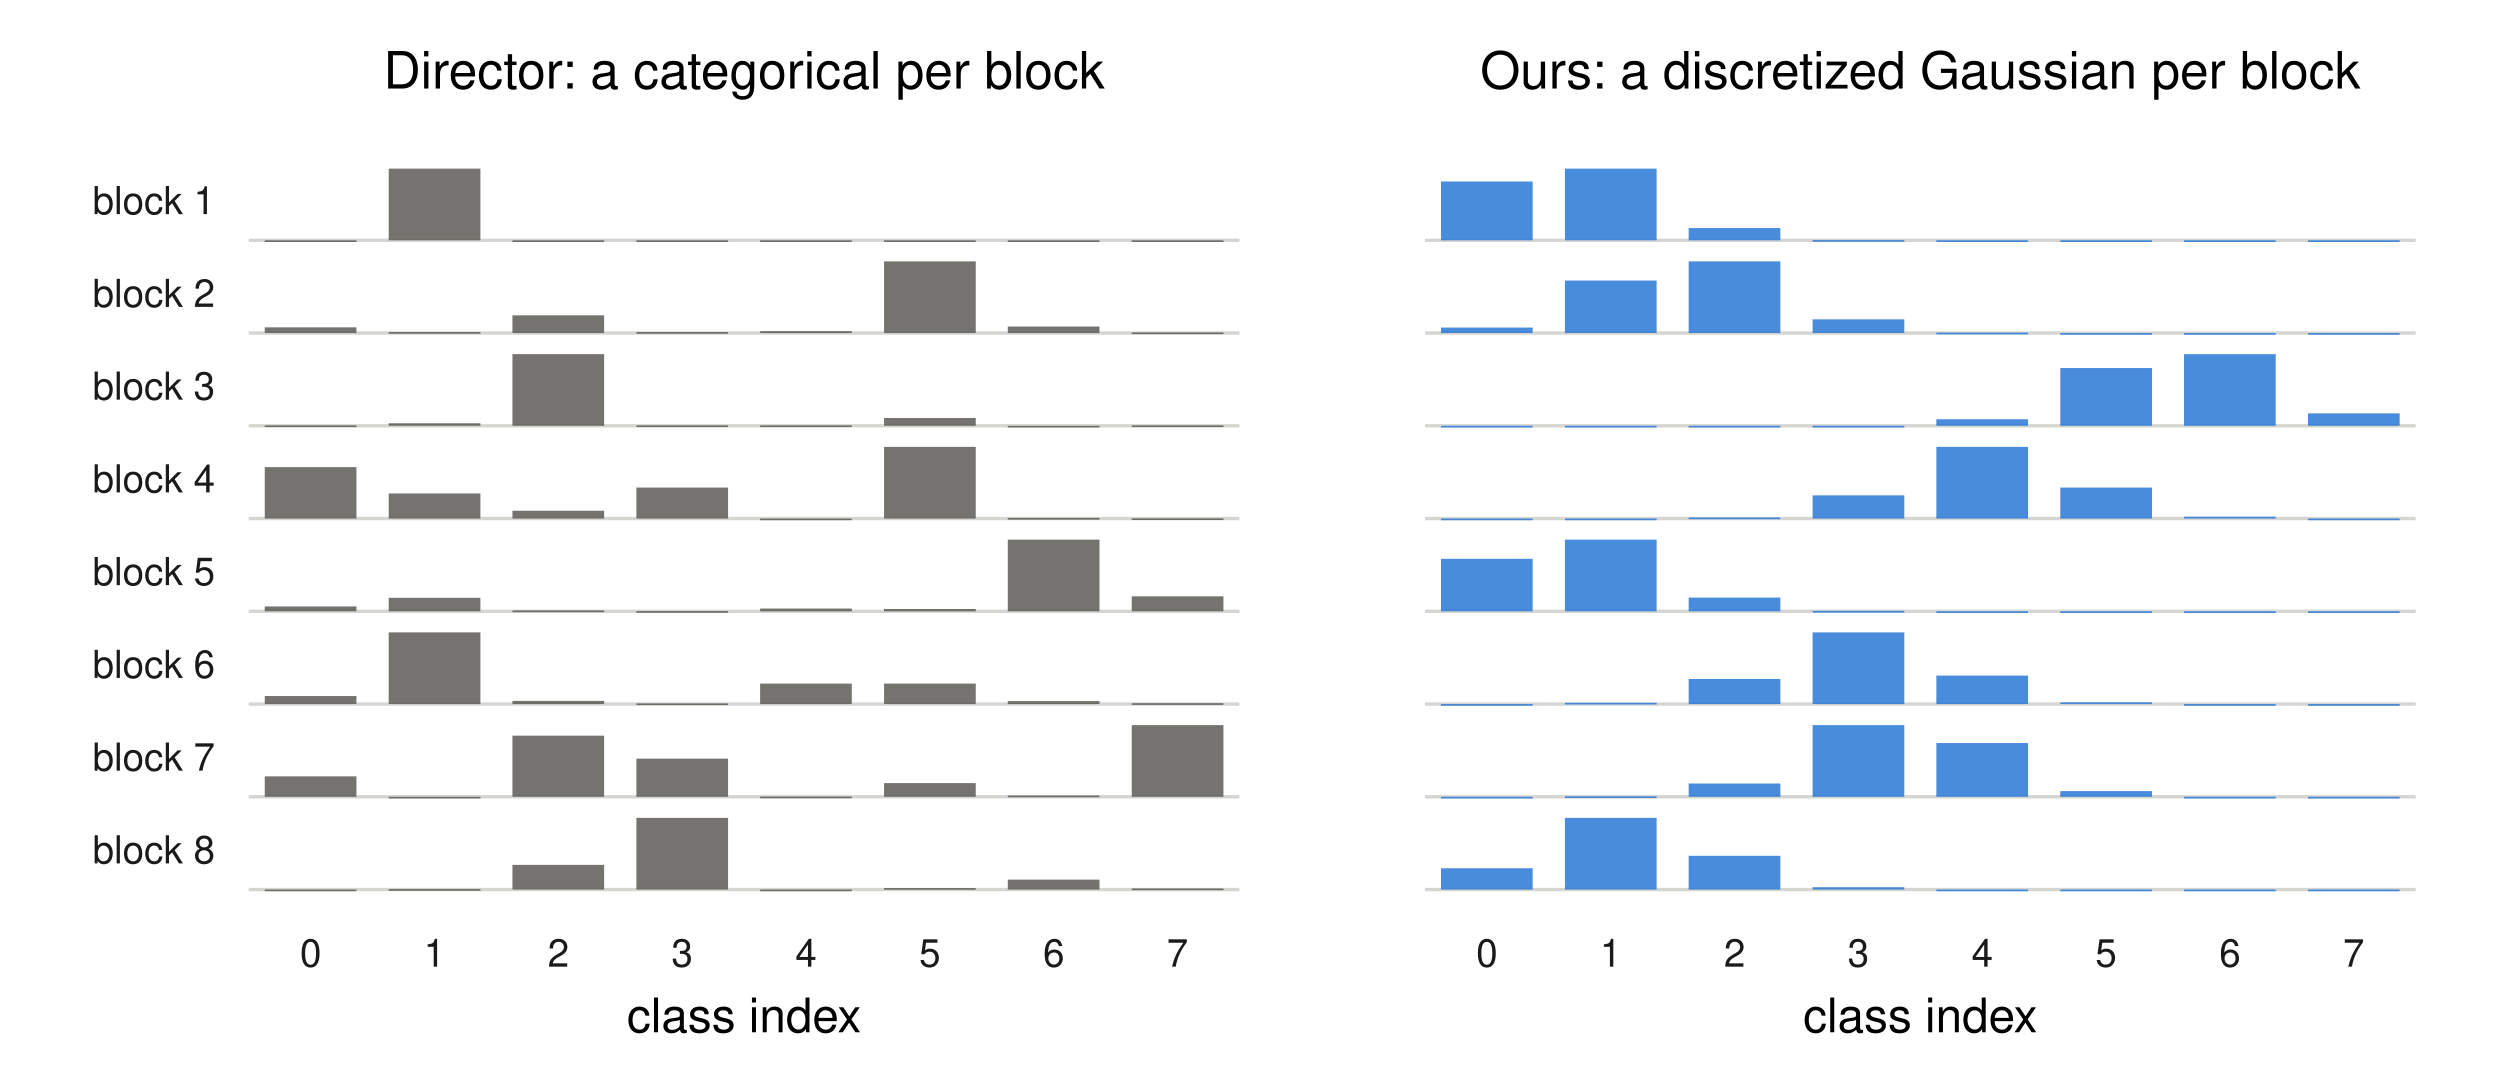
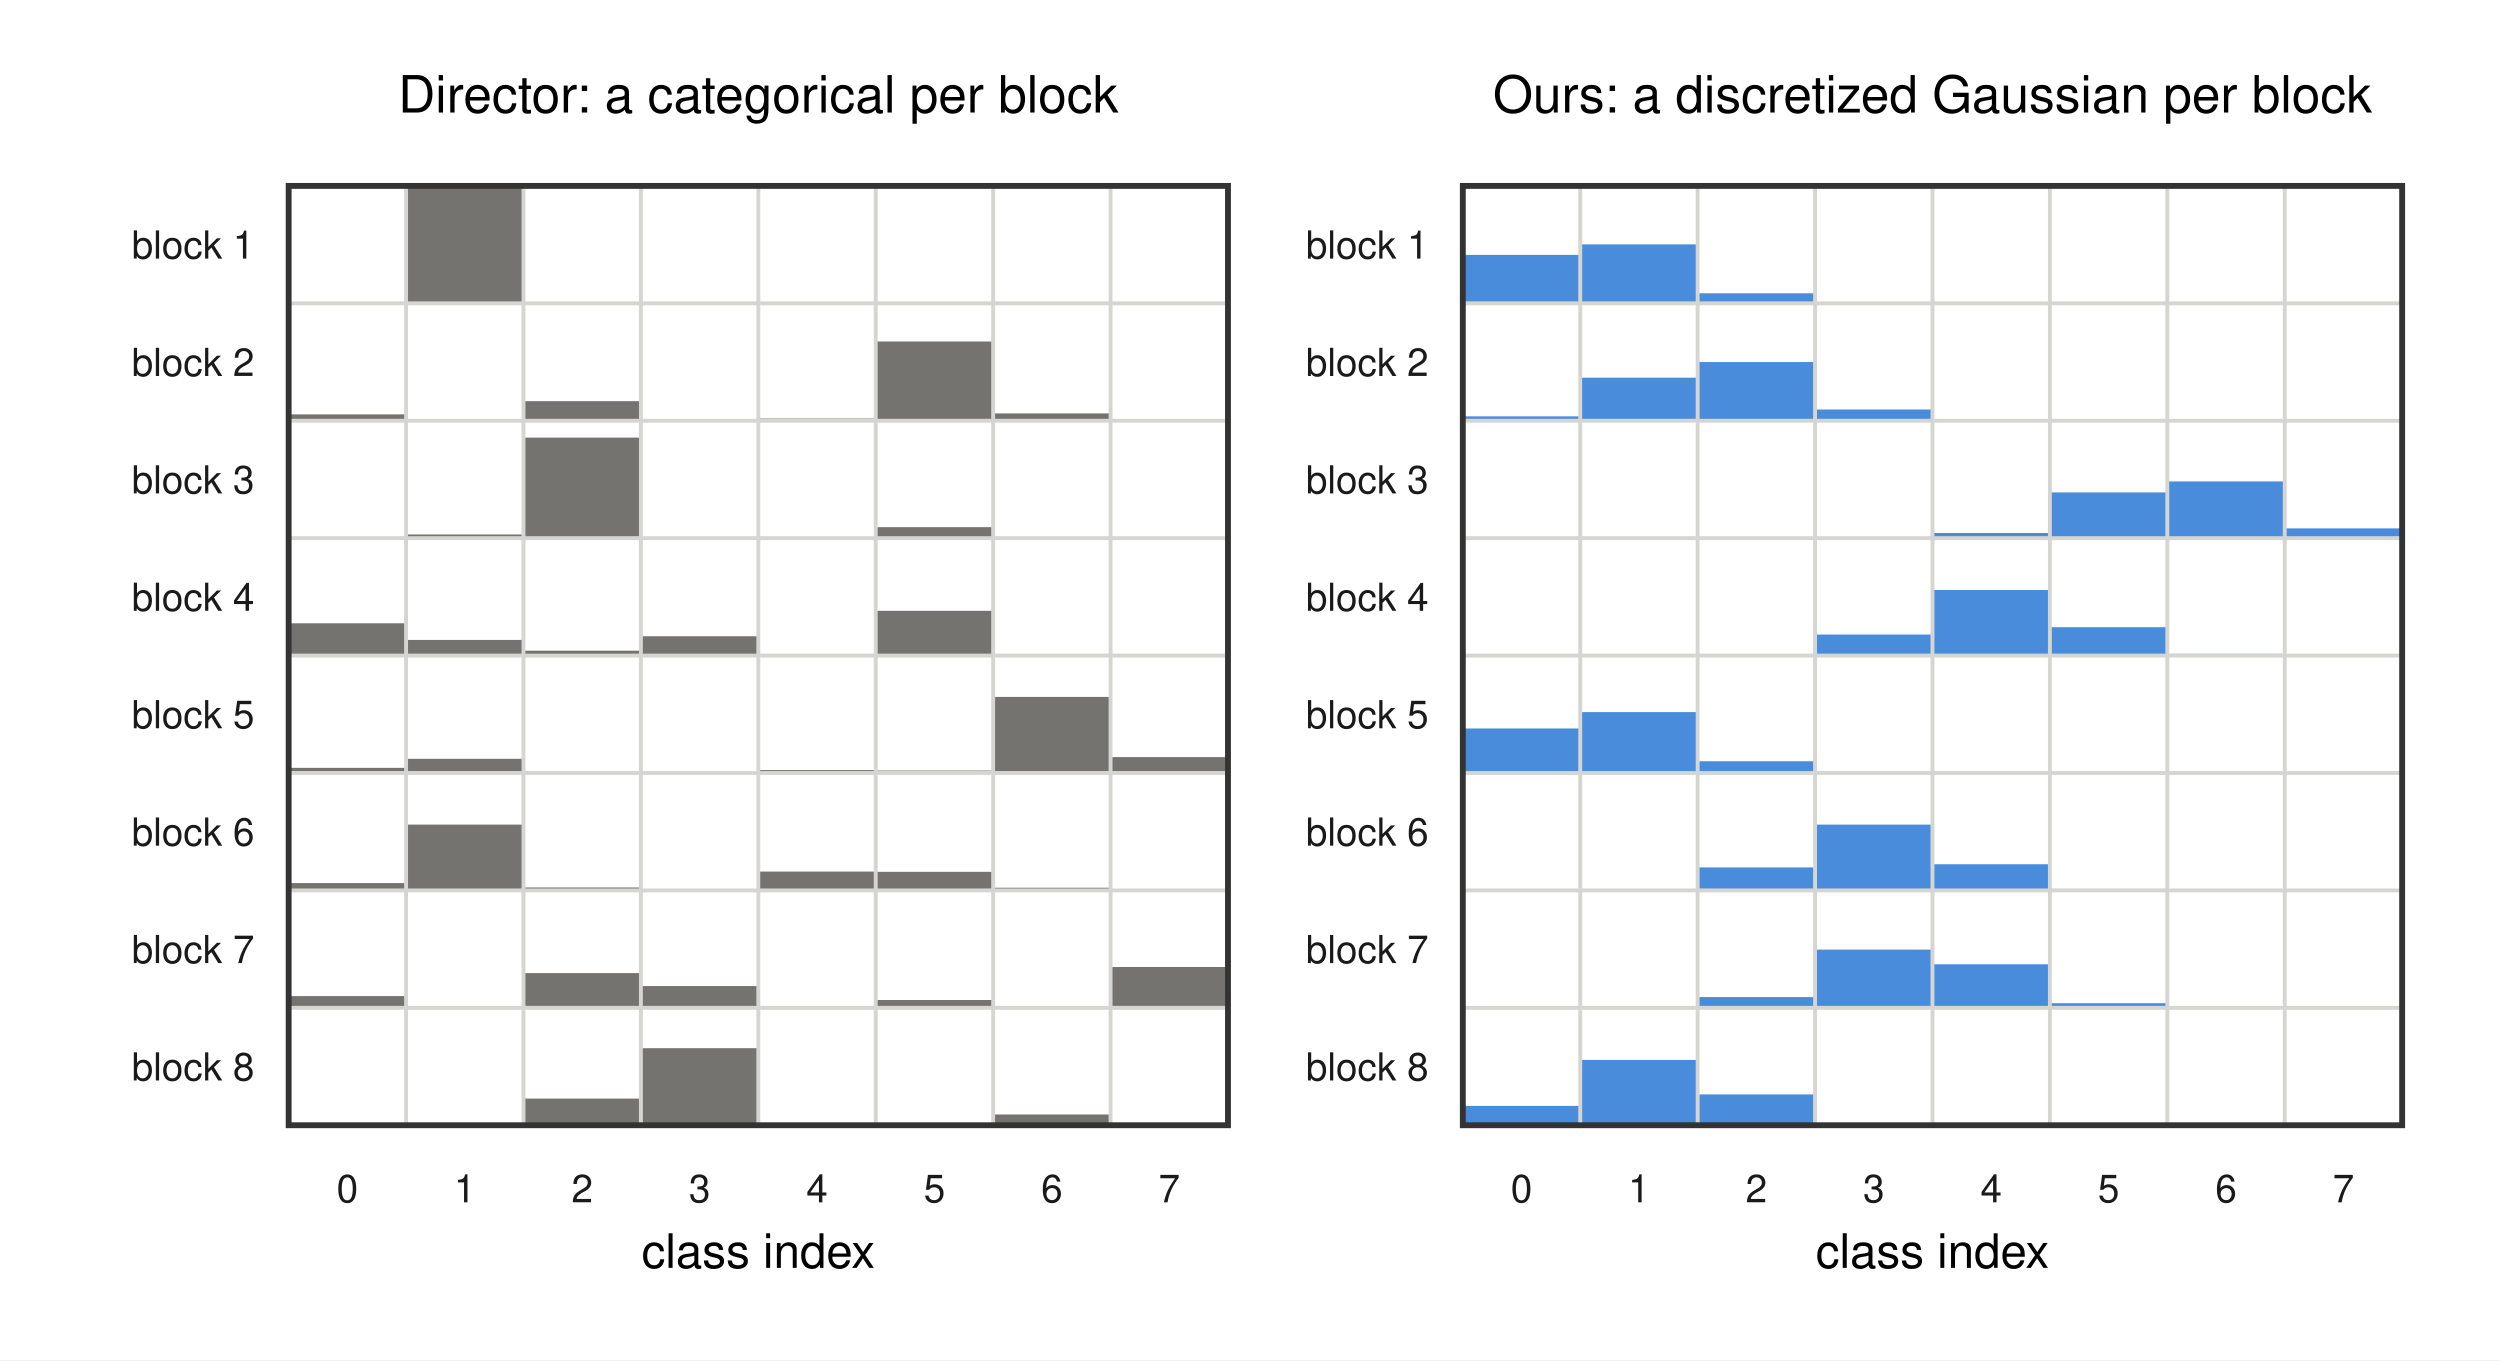
- <svg xmlns="http://www.w3.org/2000/svg" width="1186" height="518" viewBox="0 0 1186 518" font-family="Helvetica,Arial,sans-serif">
-   <rect width="1186" height="518" fill="white" />
-   <text x="353.0" y="42.0" font-size="24.4" fill="#000000" text-anchor="middle">Director: a categorical per block</text>
-   <line x1="118" y1="114.0" x2="588" y2="114.0" stroke="#d5d5d2" stroke-width="1.6" />
-   <rect x="125.6" y="114.0" width="43.5" height="0.8" fill="#5c5b56" fill-opacity="0.85" />
-   <rect x="184.4" y="80.0" width="43.5" height="34.0" fill="#5c5b56" fill-opacity="0.85" />
-   <rect x="243.1" y="114.0" width="43.5" height="0.8" fill="#5c5b56" fill-opacity="0.85" />
-   <rect x="301.9" y="114.0" width="43.5" height="0.8" fill="#5c5b56" fill-opacity="0.85" />
-   <rect x="360.6" y="114.0" width="43.5" height="0.8" fill="#5c5b56" fill-opacity="0.85" />
-   <rect x="419.4" y="114.0" width="43.5" height="0.8" fill="#5c5b56" fill-opacity="0.85" />
-   <rect x="478.1" y="114.0" width="43.5" height="0.8" fill="#5c5b56" fill-opacity="0.85" />
-   <rect x="536.9" y="114.0" width="43.5" height="0.8" fill="#5c5b56" fill-opacity="0.85" />
-   <text x="102" y="101.6" font-size="18.3" fill="#1a1a1a" text-anchor="end">block 1</text>
-   <line x1="118" y1="158.0" x2="588" y2="158.0" stroke="#d5d5d2" stroke-width="1.6" />
-   <rect x="125.6" y="155.3" width="43.5" height="2.7" fill="#5c5b56" fill-opacity="0.85" />
-   <rect x="184.4" y="157.5" width="43.5" height="0.8" fill="#5c5b56" fill-opacity="0.85" />
-   <rect x="243.1" y="149.6" width="43.5" height="8.4" fill="#5c5b56" fill-opacity="0.85" />
-   <rect x="301.9" y="157.5" width="43.5" height="0.8" fill="#5c5b56" fill-opacity="0.85" />
-   <rect x="360.6" y="157.1" width="43.5" height="0.9" fill="#5c5b56" fill-opacity="0.85" />
-   <rect x="419.4" y="124.0" width="43.5" height="34.0" fill="#5c5b56" fill-opacity="0.85" />
-   <rect x="478.1" y="154.9" width="43.5" height="3.1" fill="#5c5b56" fill-opacity="0.85" />
-   <rect x="536.9" y="157.7" width="43.5" height="0.8" fill="#5c5b56" fill-opacity="0.85" />
-   <text x="102" y="145.6" font-size="18.3" fill="#1a1a1a" text-anchor="end">block 2</text>
-   <line x1="118" y1="202.0" x2="588" y2="202.0" stroke="#d5d5d2" stroke-width="1.6" />
-   <rect x="125.6" y="201.8" width="43.5" height="0.8" fill="#5c5b56" fill-opacity="0.85" />
-   <rect x="184.4" y="200.8" width="43.5" height="1.2" fill="#5c5b56" fill-opacity="0.85" />
-   <rect x="243.1" y="168.0" width="43.5" height="34.0" fill="#5c5b56" fill-opacity="0.85" />
-   <rect x="301.9" y="201.8" width="43.5" height="0.8" fill="#5c5b56" fill-opacity="0.85" />
-   <rect x="360.6" y="201.8" width="43.5" height="0.8" fill="#5c5b56" fill-opacity="0.85" />
-   <rect x="419.4" y="198.3" width="43.5" height="3.7" fill="#5c5b56" fill-opacity="0.85" />
-   <rect x="478.1" y="202.0" width="43.5" height="0.8" fill="#5c5b56" fill-opacity="0.85" />
-   <rect x="536.9" y="201.8" width="43.5" height="0.8" fill="#5c5b56" fill-opacity="0.85" />
-   <text x="102" y="189.6" font-size="18.3" fill="#1a1a1a" text-anchor="end">block 3</text>
-   <line x1="118" y1="246.0" x2="588" y2="246.0" stroke="#d5d5d2" stroke-width="1.6" />
-   <rect x="125.6" y="221.6" width="43.5" height="24.4" fill="#5c5b56" fill-opacity="0.85" />
-   <rect x="184.4" y="234.1" width="43.5" height="11.9" fill="#5c5b56" fill-opacity="0.85" />
-   <rect x="243.1" y="242.3" width="43.5" height="3.7" fill="#5c5b56" fill-opacity="0.85" />
-   <rect x="301.9" y="231.3" width="43.5" height="14.7" fill="#5c5b56" fill-opacity="0.85" />
-   <rect x="360.6" y="246.0" width="43.5" height="0.8" fill="#5c5b56" fill-opacity="0.85" />
-   <rect x="419.4" y="212.0" width="43.5" height="34.0" fill="#5c5b56" fill-opacity="0.85" />
-   <rect x="478.1" y="245.7" width="43.5" height="0.8" fill="#5c5b56" fill-opacity="0.85" />
-   <rect x="536.9" y="245.9" width="43.5" height="0.8" fill="#5c5b56" fill-opacity="0.85" />
-   <text x="102" y="233.6" font-size="18.3" fill="#1a1a1a" text-anchor="end">block 4</text>
-   <line x1="118" y1="290.0" x2="588" y2="290.0" stroke="#d5d5d2" stroke-width="1.6" />
-   <rect x="125.6" y="287.7" width="43.5" height="2.3" fill="#5c5b56" fill-opacity="0.85" />
-   <rect x="184.4" y="283.6" width="43.5" height="6.4" fill="#5c5b56" fill-opacity="0.85" />
-   <rect x="243.1" y="289.6" width="43.5" height="0.8" fill="#5c5b56" fill-opacity="0.85" />
-   <rect x="301.9" y="289.9" width="43.5" height="0.8" fill="#5c5b56" fill-opacity="0.85" />
-   <rect x="360.6" y="288.7" width="43.5" height="1.3" fill="#5c5b56" fill-opacity="0.85" />
-   <rect x="419.4" y="288.9" width="43.5" height="1.1" fill="#5c5b56" fill-opacity="0.85" />
-   <rect x="478.1" y="256.0" width="43.5" height="34.0" fill="#5c5b56" fill-opacity="0.85" />
-   <rect x="536.9" y="282.9" width="43.5" height="7.1" fill="#5c5b56" fill-opacity="0.85" />
-   <text x="102" y="277.6" font-size="18.3" fill="#1a1a1a" text-anchor="end">block 5</text>
-   <line x1="118" y1="334.0" x2="588" y2="334.0" stroke="#d5d5d2" stroke-width="1.6" />
-   <rect x="125.6" y="330.2" width="43.5" height="3.8" fill="#5c5b56" fill-opacity="0.85" />
-   <rect x="184.4" y="300.0" width="43.5" height="34.0" fill="#5c5b56" fill-opacity="0.85" />
-   <rect x="243.1" y="332.5" width="43.5" height="1.5" fill="#5c5b56" fill-opacity="0.85" />
-   <rect x="301.9" y="333.7" width="43.5" height="0.8" fill="#5c5b56" fill-opacity="0.85" />
-   <rect x="360.6" y="324.3" width="43.5" height="9.7" fill="#5c5b56" fill-opacity="0.85" />
-   <rect x="419.4" y="324.3" width="43.5" height="9.7" fill="#5c5b56" fill-opacity="0.85" />
-   <rect x="478.1" y="332.6" width="43.5" height="1.4" fill="#5c5b56" fill-opacity="0.85" />
-   <rect x="536.9" y="333.6" width="43.5" height="0.8" fill="#5c5b56" fill-opacity="0.85" />
-   <text x="102" y="321.6" font-size="18.3" fill="#1a1a1a" text-anchor="end">block 6</text>
-   <line x1="118" y1="378.0" x2="588" y2="378.0" stroke="#d5d5d2" stroke-width="1.6" />
-   <rect x="125.6" y="368.3" width="43.5" height="9.7" fill="#5c5b56" fill-opacity="0.85" />
-   <rect x="184.4" y="378.0" width="43.5" height="0.8" fill="#5c5b56" fill-opacity="0.85" />
-   <rect x="243.1" y="349.0" width="43.5" height="29.0" fill="#5c5b56" fill-opacity="0.85" />
-   <rect x="301.9" y="359.9" width="43.5" height="18.1" fill="#5c5b56" fill-opacity="0.85" />
-   <rect x="360.6" y="377.9" width="43.5" height="0.8" fill="#5c5b56" fill-opacity="0.85" />
-   <rect x="419.4" y="371.5" width="43.5" height="6.5" fill="#5c5b56" fill-opacity="0.85" />
-   <rect x="478.1" y="377.4" width="43.5" height="0.8" fill="#5c5b56" fill-opacity="0.85" />
-   <rect x="536.9" y="344.0" width="43.5" height="34.0" fill="#5c5b56" fill-opacity="0.85" />
-   <text x="102" y="365.6" font-size="18.3" fill="#1a1a1a" text-anchor="end">block 7</text>
-   <line x1="118" y1="422.0" x2="588" y2="422.0" stroke="#d5d5d2" stroke-width="1.6" />
-   <rect x="125.6" y="422.0" width="43.5" height="0.8" fill="#5c5b56" fill-opacity="0.85" />
-   <rect x="184.4" y="421.8" width="43.5" height="0.8" fill="#5c5b56" fill-opacity="0.85" />
-   <rect x="243.1" y="410.3" width="43.5" height="11.7" fill="#5c5b56" fill-opacity="0.85" />
-   <rect x="301.9" y="388.0" width="43.5" height="34.0" fill="#5c5b56" fill-opacity="0.85" />
-   <rect x="360.6" y="422.0" width="43.5" height="0.8" fill="#5c5b56" fill-opacity="0.85" />
-   <rect x="419.4" y="421.3" width="43.5" height="0.8" fill="#5c5b56" fill-opacity="0.85" />
-   <rect x="478.1" y="417.3" width="43.5" height="4.7" fill="#5c5b56" fill-opacity="0.85" />
-   <rect x="536.9" y="421.5" width="43.5" height="0.8" fill="#5c5b56" fill-opacity="0.85" />
-   <text x="102" y="409.6" font-size="18.3" fill="#1a1a1a" text-anchor="end">block 8</text>
-   <text x="147.4" y="458.6" font-size="18.3" fill="#1a1a1a" text-anchor="middle">0</text>
-   <text x="206.1" y="458.6" font-size="18.3" fill="#1a1a1a" text-anchor="middle">1</text>
-   <text x="264.9" y="458.6" font-size="18.3" fill="#1a1a1a" text-anchor="middle">2</text>
-   <text x="323.6" y="458.6" font-size="18.3" fill="#1a1a1a" text-anchor="middle">3</text>
-   <text x="382.4" y="458.6" font-size="18.3" fill="#1a1a1a" text-anchor="middle">4</text>
-   <text x="441.1" y="458.6" font-size="18.3" fill="#1a1a1a" text-anchor="middle">5</text>
-   <text x="499.9" y="458.6" font-size="18.3" fill="#1a1a1a" text-anchor="middle">6</text>
-   <text x="558.6" y="458.6" font-size="18.3" fill="#1a1a1a" text-anchor="middle">7</text>
-   <text x="353.0" y="489.7" font-size="22.6" fill="#000000" text-anchor="middle">class index</text>
-   <text x="911.0" y="42.0" font-size="24.4" fill="#000000" text-anchor="middle">Ours: a discretized Gaussian per block</text>
-   <line x1="676" y1="114.0" x2="1146" y2="114.0" stroke="#d5d5d2" stroke-width="1.6" />
-   <rect x="683.6" y="86.1" width="43.5" height="27.9" fill="#2a78d6" fill-opacity="0.85" />
-   <rect x="742.4" y="80.0" width="43.5" height="34.0" fill="#2a78d6" fill-opacity="0.85" />
-   <rect x="801.1" y="108.2" width="43.5" height="5.8" fill="#2a78d6" fill-opacity="0.85" />
-   <rect x="859.9" y="113.9" width="43.5" height="0.8" fill="#2a78d6" fill-opacity="0.85" />
-   <rect x="918.6" y="114.0" width="43.5" height="0.8" fill="#2a78d6" fill-opacity="0.85" />
-   <rect x="977.4" y="114.0" width="43.5" height="0.8" fill="#2a78d6" fill-opacity="0.85" />
-   <rect x="1036.1" y="114.0" width="43.5" height="0.8" fill="#2a78d6" fill-opacity="0.85" />
-   <rect x="1094.9" y="114.0" width="43.5" height="0.8" fill="#2a78d6" fill-opacity="0.85" />
-   <line x1="676" y1="158.0" x2="1146" y2="158.0" stroke="#d5d5d2" stroke-width="1.6" />
-   <rect x="683.6" y="155.4" width="43.5" height="2.6" fill="#2a78d6" fill-opacity="0.85" />
-   <rect x="742.4" y="133.1" width="43.5" height="24.9" fill="#2a78d6" fill-opacity="0.85" />
-   <rect x="801.1" y="124.0" width="43.5" height="34.0" fill="#2a78d6" fill-opacity="0.85" />
-   <rect x="859.9" y="151.5" width="43.5" height="6.5" fill="#2a78d6" fill-opacity="0.85" />
-   <rect x="918.6" y="157.8" width="43.5" height="0.8" fill="#2a78d6" fill-opacity="0.85" />
-   <rect x="977.4" y="158.0" width="43.5" height="0.8" fill="#2a78d6" fill-opacity="0.85" />
-   <rect x="1036.1" y="158.0" width="43.5" height="0.8" fill="#2a78d6" fill-opacity="0.85" />
-   <rect x="1094.9" y="158.0" width="43.5" height="0.8" fill="#2a78d6" fill-opacity="0.85" />
-   <line x1="676" y1="202.0" x2="1146" y2="202.0" stroke="#d5d5d2" stroke-width="1.6" />
-   <rect x="683.6" y="202.0" width="43.5" height="0.8" fill="#2a78d6" fill-opacity="0.85" />
-   <rect x="742.4" y="202.0" width="43.5" height="0.8" fill="#2a78d6" fill-opacity="0.85" />
-   <rect x="801.1" y="202.0" width="43.5" height="0.8" fill="#2a78d6" fill-opacity="0.85" />
-   <rect x="859.9" y="202.0" width="43.5" height="0.8" fill="#2a78d6" fill-opacity="0.85" />
-   <rect x="918.6" y="198.9" width="43.5" height="3.1" fill="#2a78d6" fill-opacity="0.85" />
-   <rect x="977.4" y="174.6" width="43.5" height="27.4" fill="#2a78d6" fill-opacity="0.85" />
-   <rect x="1036.1" y="168.0" width="43.5" height="34.0" fill="#2a78d6" fill-opacity="0.85" />
-   <rect x="1094.9" y="196.1" width="43.5" height="5.9" fill="#2a78d6" fill-opacity="0.85" />
-   <line x1="676" y1="246.0" x2="1146" y2="246.0" stroke="#d5d5d2" stroke-width="1.6" />
-   <rect x="683.6" y="246.0" width="43.5" height="0.8" fill="#2a78d6" fill-opacity="0.85" />
-   <rect x="742.4" y="246.0" width="43.5" height="0.8" fill="#2a78d6" fill-opacity="0.85" />
-   <rect x="801.1" y="245.5" width="43.5" height="0.8" fill="#2a78d6" fill-opacity="0.85" />
-   <rect x="859.9" y="235.0" width="43.5" height="11.0" fill="#2a78d6" fill-opacity="0.85" />
-   <rect x="918.6" y="212.0" width="43.5" height="34.0" fill="#2a78d6" fill-opacity="0.85" />
-   <rect x="977.4" y="231.3" width="43.5" height="14.7" fill="#2a78d6" fill-opacity="0.85" />
-   <rect x="1036.1" y="245.1" width="43.5" height="0.9" fill="#2a78d6" fill-opacity="0.85" />
-   <rect x="1094.9" y="246.0" width="43.5" height="0.8" fill="#2a78d6" fill-opacity="0.85" />
-   <line x1="676" y1="290.0" x2="1146" y2="290.0" stroke="#d5d5d2" stroke-width="1.6" />
-   <rect x="683.6" y="265.1" width="43.5" height="24.9" fill="#2a78d6" fill-opacity="0.85" />
-   <rect x="742.4" y="256.0" width="43.5" height="34.0" fill="#2a78d6" fill-opacity="0.85" />
-   <rect x="801.1" y="283.5" width="43.5" height="6.5" fill="#2a78d6" fill-opacity="0.85" />
-   <rect x="859.9" y="289.8" width="43.5" height="0.8" fill="#2a78d6" fill-opacity="0.85" />
-   <rect x="918.6" y="290.0" width="43.5" height="0.8" fill="#2a78d6" fill-opacity="0.85" />
-   <rect x="977.4" y="290.0" width="43.5" height="0.8" fill="#2a78d6" fill-opacity="0.85" />
-   <rect x="1036.1" y="290.0" width="43.5" height="0.8" fill="#2a78d6" fill-opacity="0.85" />
-   <rect x="1094.9" y="290.0" width="43.5" height="0.8" fill="#2a78d6" fill-opacity="0.85" />
-   <line x1="676" y1="334.0" x2="1146" y2="334.0" stroke="#d5d5d2" stroke-width="1.6" />
-   <rect x="683.6" y="334.0" width="43.5" height="0.8" fill="#2a78d6" fill-opacity="0.85" />
-   <rect x="742.4" y="333.4" width="43.5" height="0.8" fill="#2a78d6" fill-opacity="0.85" />
-   <rect x="801.1" y="322.1" width="43.5" height="11.9" fill="#2a78d6" fill-opacity="0.85" />
-   <rect x="859.9" y="300.0" width="43.5" height="34.0" fill="#2a78d6" fill-opacity="0.85" />
-   <rect x="918.6" y="320.5" width="43.5" height="13.5" fill="#2a78d6" fill-opacity="0.85" />
-   <rect x="977.4" y="333.2" width="43.5" height="0.8" fill="#2a78d6" fill-opacity="0.85" />
-   <rect x="1036.1" y="334.0" width="43.5" height="0.8" fill="#2a78d6" fill-opacity="0.85" />
-   <rect x="1094.9" y="334.0" width="43.5" height="0.8" fill="#2a78d6" fill-opacity="0.85" />
-   <line x1="676" y1="378.0" x2="1146" y2="378.0" stroke="#d5d5d2" stroke-width="1.6" />
-   <rect x="683.6" y="378.0" width="43.5" height="0.8" fill="#2a78d6" fill-opacity="0.85" />
-   <rect x="742.4" y="377.8" width="43.5" height="0.8" fill="#2a78d6" fill-opacity="0.85" />
-   <rect x="801.1" y="371.7" width="43.5" height="6.3" fill="#2a78d6" fill-opacity="0.85" />
-   <rect x="859.9" y="344.0" width="43.5" height="34.0" fill="#2a78d6" fill-opacity="0.85" />
-   <rect x="918.6" y="352.5" width="43.5" height="25.5" fill="#2a78d6" fill-opacity="0.85" />
-   <rect x="977.4" y="375.3" width="43.5" height="2.7" fill="#2a78d6" fill-opacity="0.85" />
-   <rect x="1036.1" y="378.0" width="43.5" height="0.8" fill="#2a78d6" fill-opacity="0.85" />
-   <rect x="1094.9" y="378.0" width="43.5" height="0.8" fill="#2a78d6" fill-opacity="0.85" />
-   <line x1="676" y1="422.0" x2="1146" y2="422.0" stroke="#d5d5d2" stroke-width="1.6" />
-   <rect x="683.6" y="411.9" width="43.5" height="10.1" fill="#2a78d6" fill-opacity="0.85" />
-   <rect x="742.4" y="388.0" width="43.5" height="34.0" fill="#2a78d6" fill-opacity="0.85" />
-   <rect x="801.1" y="406.0" width="43.5" height="16.0" fill="#2a78d6" fill-opacity="0.85" />
-   <rect x="859.9" y="420.9" width="43.5" height="1.1" fill="#2a78d6" fill-opacity="0.85" />
-   <rect x="918.6" y="422.0" width="43.5" height="0.8" fill="#2a78d6" fill-opacity="0.85" />
-   <rect x="977.4" y="422.0" width="43.5" height="0.8" fill="#2a78d6" fill-opacity="0.85" />
-   <rect x="1036.1" y="422.0" width="43.5" height="0.8" fill="#2a78d6" fill-opacity="0.85" />
-   <rect x="1094.9" y="422.0" width="43.5" height="0.8" fill="#2a78d6" fill-opacity="0.85" />
-   <text x="705.4" y="458.6" font-size="18.3" fill="#1a1a1a" text-anchor="middle">0</text>
-   <text x="764.1" y="458.6" font-size="18.3" fill="#1a1a1a" text-anchor="middle">1</text>
-   <text x="822.9" y="458.6" font-size="18.3" fill="#1a1a1a" text-anchor="middle">2</text>
-   <text x="881.6" y="458.6" font-size="18.3" fill="#1a1a1a" text-anchor="middle">3</text>
-   <text x="940.4" y="458.6" font-size="18.3" fill="#1a1a1a" text-anchor="middle">4</text>
-   <text x="999.1" y="458.6" font-size="18.3" fill="#1a1a1a" text-anchor="middle">5</text>
-   <text x="1057.9" y="458.6" font-size="18.3" fill="#1a1a1a" text-anchor="middle">6</text>
-   <text x="1116.6" y="458.6" font-size="18.3" fill="#1a1a1a" text-anchor="middle">7</text>
-   <text x="911.0" y="489.7" font-size="22.6" fill="#000000" text-anchor="middle">class index</text>
+ <svg xmlns="http://www.w3.org/2000/svg" width="1022" height="556" viewBox="0 0 1022 556" font-family="Helvetica,Arial,sans-serif">
+   <rect width="1022" height="556" fill="white" />
+   <text x="310.0" y="46.0" font-size="21.0" fill="#000000" text-anchor="middle">Director: a categorical per block</text>
+   <rect x="166.0" y="76.0" width="48" height="48.0" fill="#5c5b56" fill-opacity="0.85" />
+   <text x="104" y="105.7" font-size="15.8" fill="#1a1a1a" text-anchor="end">block 1</text>
+   <rect x="118.0" y="169.4" width="48" height="2.6" fill="#5c5b56" fill-opacity="0.85" />
+   <rect x="166.0" y="171.5" width="48" height="0.5" fill="#5c5b56" fill-opacity="0.85" />
+   <rect x="214.0" y="164.0" width="48" height="8.0" fill="#5c5b56" fill-opacity="0.85" />
+   <rect x="262.0" y="171.5" width="48" height="0.5" fill="#5c5b56" fill-opacity="0.85" />
+   <rect x="310.0" y="171.1" width="48" height="0.9" fill="#5c5b56" fill-opacity="0.85" />
+   <rect x="358.0" y="139.6" width="48" height="32.4" fill="#5c5b56" fill-opacity="0.85" />
+   <rect x="406.0" y="169.0" width="48" height="3.0" fill="#5c5b56" fill-opacity="0.85" />
+   <text x="104" y="153.7" font-size="15.8" fill="#1a1a1a" text-anchor="end">block 2</text>
+   <rect x="166.0" y="218.5" width="48" height="1.5" fill="#5c5b56" fill-opacity="0.85" />
+   <rect x="214.0" y="178.9" width="48" height="41.1" fill="#5c5b56" fill-opacity="0.85" />
+   <rect x="358.0" y="215.5" width="48" height="4.5" fill="#5c5b56" fill-opacity="0.85" />
+   <text x="104" y="201.7" font-size="15.8" fill="#1a1a1a" text-anchor="end">block 3</text>
+   <rect x="118.0" y="254.8" width="48" height="13.2" fill="#5c5b56" fill-opacity="0.85" />
+   <rect x="166.0" y="261.6" width="48" height="6.4" fill="#5c5b56" fill-opacity="0.85" />
+   <rect x="214.0" y="266.0" width="48" height="2.0" fill="#5c5b56" fill-opacity="0.85" />
+   <rect x="262.0" y="260.1" width="48" height="7.9" fill="#5c5b56" fill-opacity="0.85" />
+   <rect x="358.0" y="249.7" width="48" height="18.3" fill="#5c5b56" fill-opacity="0.85" />
+   <text x="104" y="249.7" font-size="15.8" fill="#1a1a1a" text-anchor="end">block 4</text>
+   <rect x="118.0" y="313.9" width="48" height="2.1" fill="#5c5b56" fill-opacity="0.85" />
+   <rect x="166.0" y="310.2" width="48" height="5.8" fill="#5c5b56" fill-opacity="0.85" />
+   <rect x="310.0" y="314.8" width="48" height="1.2" fill="#5c5b56" fill-opacity="0.85" />
+   <rect x="358.0" y="315.0" width="48" height="1.0" fill="#5c5b56" fill-opacity="0.85" />
+   <rect x="406.0" y="284.9" width="48" height="31.1" fill="#5c5b56" fill-opacity="0.85" />
+   <rect x="454.0" y="309.5" width="48" height="6.5" fill="#5c5b56" fill-opacity="0.85" />
+   <text x="104" y="297.7" font-size="15.8" fill="#1a1a1a" text-anchor="end">block 5</text>
+   <rect x="118.0" y="361.0" width="48" height="3.0" fill="#5c5b56" fill-opacity="0.85" />
+   <rect x="166.0" y="337.1" width="48" height="26.9" fill="#5c5b56" fill-opacity="0.85" />
+   <rect x="214.0" y="362.8" width="48" height="1.2" fill="#5c5b56" fill-opacity="0.85" />
+   <rect x="310.0" y="356.3" width="48" height="7.7" fill="#5c5b56" fill-opacity="0.85" />
+   <rect x="358.0" y="356.4" width="48" height="7.6" fill="#5c5b56" fill-opacity="0.85" />
+   <rect x="406.0" y="362.9" width="48" height="1.1" fill="#5c5b56" fill-opacity="0.85" />
+   <text x="104" y="345.7" font-size="15.8" fill="#1a1a1a" text-anchor="end">block 6</text>
+   <rect x="118.0" y="407.2" width="48" height="4.8" fill="#5c5b56" fill-opacity="0.85" />
+   <rect x="214.0" y="397.8" width="48" height="14.2" fill="#5c5b56" fill-opacity="0.85" />
+   <rect x="262.0" y="403.1" width="48" height="8.9" fill="#5c5b56" fill-opacity="0.85" />
+   <rect x="358.0" y="408.8" width="48" height="3.2" fill="#5c5b56" fill-opacity="0.85" />
+   <rect x="454.0" y="395.3" width="48" height="16.7" fill="#5c5b56" fill-opacity="0.85" />
+   <text x="104" y="393.7" font-size="15.8" fill="#1a1a1a" text-anchor="end">block 7</text>
+   <rect x="214.0" y="449.1" width="48" height="10.9" fill="#5c5b56" fill-opacity="0.85" />
+   <rect x="262.0" y="428.5" width="48" height="31.5" fill="#5c5b56" fill-opacity="0.85" />
+   <rect x="358.0" y="459.4" width="48" height="0.6" fill="#5c5b56" fill-opacity="0.85" />
+   <rect x="406.0" y="455.6" width="48" height="4.4" fill="#5c5b56" fill-opacity="0.85" />
+   <rect x="454.0" y="459.5" width="48" height="0.5" fill="#5c5b56" fill-opacity="0.85" />
+   <text x="104" y="441.7" font-size="15.8" fill="#1a1a1a" text-anchor="end">block 8</text>
+   <line x1="118" y1="76" x2="502" y2="76" stroke="#d5d5d2" stroke-width="1.6" />
+   <line x1="118" y1="124" x2="502" y2="124" stroke="#d5d5d2" stroke-width="1.6" />
+   <line x1="118" y1="172" x2="502" y2="172" stroke="#d5d5d2" stroke-width="1.6" />
+   <line x1="118" y1="220" x2="502" y2="220" stroke="#d5d5d2" stroke-width="1.6" />
+   <line x1="118" y1="268" x2="502" y2="268" stroke="#d5d5d2" stroke-width="1.6" />
+   <line x1="118" y1="316" x2="502" y2="316" stroke="#d5d5d2" stroke-width="1.6" />
+   <line x1="118" y1="364" x2="502" y2="364" stroke="#d5d5d2" stroke-width="1.6" />
+   <line x1="118" y1="412" x2="502" y2="412" stroke="#d5d5d2" stroke-width="1.6" />
+   <line x1="118" y1="460" x2="502" y2="460" stroke="#d5d5d2" stroke-width="1.6" />
+   <line x1="118" y1="76" x2="118" y2="460" stroke="#d5d5d2" stroke-width="1.6" />
+   <line x1="166" y1="76" x2="166" y2="460" stroke="#d5d5d2" stroke-width="1.6" />
+   <line x1="214" y1="76" x2="214" y2="460" stroke="#d5d5d2" stroke-width="1.6" />
+   <line x1="262" y1="76" x2="262" y2="460" stroke="#d5d5d2" stroke-width="1.6" />
+   <line x1="310" y1="76" x2="310" y2="460" stroke="#d5d5d2" stroke-width="1.6" />
+   <line x1="358" y1="76" x2="358" y2="460" stroke="#d5d5d2" stroke-width="1.6" />
+   <line x1="406" y1="76" x2="406" y2="460" stroke="#d5d5d2" stroke-width="1.6" />
+   <line x1="454" y1="76" x2="454" y2="460" stroke="#d5d5d2" stroke-width="1.6" />
+   <line x1="502" y1="76" x2="502" y2="460" stroke="#d5d5d2" stroke-width="1.6" />
+   <rect x="118" y="76" width="384" height="384" fill="none" stroke="#333333" stroke-width="2.4" />
+   <text x="142.0" y="491.5" font-size="15.8" fill="#1a1a1a" text-anchor="middle">0</text>
+   <text x="190.0" y="491.5" font-size="15.8" fill="#1a1a1a" text-anchor="middle">1</text>
+   <text x="238.0" y="491.5" font-size="15.8" fill="#1a1a1a" text-anchor="middle">2</text>
+   <text x="286.0" y="491.5" font-size="15.8" fill="#1a1a1a" text-anchor="middle">3</text>
+   <text x="334.0" y="491.5" font-size="15.8" fill="#1a1a1a" text-anchor="middle">4</text>
+   <text x="382.0" y="491.5" font-size="15.8" fill="#1a1a1a" text-anchor="middle">5</text>
+   <text x="430.0" y="491.5" font-size="15.8" fill="#1a1a1a" text-anchor="middle">6</text>
+   <text x="478.0" y="491.5" font-size="15.8" fill="#1a1a1a" text-anchor="middle">7</text>
+   <text x="310.0" y="518.3" font-size="19.4" fill="#000000" text-anchor="middle">class index</text>
+   <text x="790.0" y="46.0" font-size="21.0" fill="#000000" text-anchor="middle">Ours: a discretized Gaussian per block</text>
+   <rect x="598.0" y="104.2" width="48" height="19.8" fill="#2a78d6" fill-opacity="0.85" />
+   <rect x="646.0" y="99.9" width="48" height="24.1" fill="#2a78d6" fill-opacity="0.85" />
+   <rect x="694.0" y="119.9" width="48" height="4.1" fill="#2a78d6" fill-opacity="0.85" />
+   <text x="584" y="105.7" font-size="15.8" fill="#1a1a1a" text-anchor="end">block 1</text>
+   <rect x="598.0" y="170.2" width="48" height="1.8" fill="#2a78d6" fill-opacity="0.85" />
+   <rect x="646.0" y="154.4" width="48" height="17.6" fill="#2a78d6" fill-opacity="0.85" />
+   <rect x="694.0" y="148.0" width="48" height="24.0" fill="#2a78d6" fill-opacity="0.85" />
+   <rect x="742.0" y="167.4" width="48" height="4.6" fill="#2a78d6" fill-opacity="0.85" />
+   <text x="584" y="153.7" font-size="15.8" fill="#1a1a1a" text-anchor="end">block 2</text>
+   <rect x="790.0" y="217.9" width="48" height="2.1" fill="#2a78d6" fill-opacity="0.85" />
+   <rect x="838.0" y="201.3" width="48" height="18.7" fill="#2a78d6" fill-opacity="0.85" />
+   <rect x="886.0" y="196.8" width="48" height="23.2" fill="#2a78d6" fill-opacity="0.85" />
+   <rect x="934.0" y="216.0" width="48" height="4.0" fill="#2a78d6" fill-opacity="0.85" />
+   <text x="584" y="201.7" font-size="15.8" fill="#1a1a1a" text-anchor="end">block 3</text>
+   <rect x="742.0" y="259.4" width="48" height="8.6" fill="#2a78d6" fill-opacity="0.85" />
+   <rect x="790.0" y="241.2" width="48" height="26.8" fill="#2a78d6" fill-opacity="0.85" />
+   <rect x="838.0" y="256.4" width="48" height="11.6" fill="#2a78d6" fill-opacity="0.85" />
+   <rect x="886.0" y="267.3" width="48" height="0.7" fill="#2a78d6" fill-opacity="0.85" />
+   <text x="584" y="249.7" font-size="15.8" fill="#1a1a1a" text-anchor="end">block 4</text>
+   <rect x="598.0" y="297.8" width="48" height="18.2" fill="#2a78d6" fill-opacity="0.85" />
+   <rect x="646.0" y="291.1" width="48" height="24.9" fill="#2a78d6" fill-opacity="0.85" />
+   <rect x="694.0" y="311.2" width="48" height="4.8" fill="#2a78d6" fill-opacity="0.85" />
+   <text x="584" y="297.7" font-size="15.8" fill="#1a1a1a" text-anchor="end">block 5</text>
+   <rect x="646.0" y="363.5" width="48" height="0.5" fill="#2a78d6" fill-opacity="0.85" />
+   <rect x="694.0" y="354.6" width="48" height="9.4" fill="#2a78d6" fill-opacity="0.85" />
+   <rect x="742.0" y="337.1" width="48" height="26.9" fill="#2a78d6" fill-opacity="0.85" />
+   <rect x="790.0" y="353.3" width="48" height="10.7" fill="#2a78d6" fill-opacity="0.85" />
+   <rect x="838.0" y="363.4" width="48" height="0.6" fill="#2a78d6" fill-opacity="0.85" />
+   <text x="584" y="345.7" font-size="15.8" fill="#1a1a1a" text-anchor="end">block 6</text>
+   <rect x="694.0" y="407.6" width="48" height="4.4" fill="#2a78d6" fill-opacity="0.85" />
+   <rect x="742.0" y="388.2" width="48" height="23.8" fill="#2a78d6" fill-opacity="0.85" />
+   <rect x="790.0" y="394.2" width="48" height="17.8" fill="#2a78d6" fill-opacity="0.85" />
+   <rect x="838.0" y="410.1" width="48" height="1.9" fill="#2a78d6" fill-opacity="0.85" />
+   <text x="584" y="393.7" font-size="15.8" fill="#1a1a1a" text-anchor="end">block 7</text>
+   <rect x="598.0" y="452.1" width="48" height="7.9" fill="#2a78d6" fill-opacity="0.85" />
+   <rect x="646.0" y="433.3" width="48" height="26.7" fill="#2a78d6" fill-opacity="0.85" />
+   <rect x="694.0" y="447.4" width="48" height="12.6" fill="#2a78d6" fill-opacity="0.85" />
+   <rect x="742.0" y="459.2" width="48" height="0.8" fill="#2a78d6" fill-opacity="0.85" />
+   <text x="584" y="441.7" font-size="15.8" fill="#1a1a1a" text-anchor="end">block 8</text>
+   <line x1="598" y1="76" x2="982" y2="76" stroke="#d5d5d2" stroke-width="1.6" />
+   <line x1="598" y1="124" x2="982" y2="124" stroke="#d5d5d2" stroke-width="1.6" />
+   <line x1="598" y1="172" x2="982" y2="172" stroke="#d5d5d2" stroke-width="1.6" />
+   <line x1="598" y1="220" x2="982" y2="220" stroke="#d5d5d2" stroke-width="1.6" />
+   <line x1="598" y1="268" x2="982" y2="268" stroke="#d5d5d2" stroke-width="1.6" />
+   <line x1="598" y1="316" x2="982" y2="316" stroke="#d5d5d2" stroke-width="1.6" />
+   <line x1="598" y1="364" x2="982" y2="364" stroke="#d5d5d2" stroke-width="1.6" />
+   <line x1="598" y1="412" x2="982" y2="412" stroke="#d5d5d2" stroke-width="1.6" />
+   <line x1="598" y1="460" x2="982" y2="460" stroke="#d5d5d2" stroke-width="1.6" />
+   <line x1="598" y1="76" x2="598" y2="460" stroke="#d5d5d2" stroke-width="1.6" />
+   <line x1="646" y1="76" x2="646" y2="460" stroke="#d5d5d2" stroke-width="1.6" />
+   <line x1="694" y1="76" x2="694" y2="460" stroke="#d5d5d2" stroke-width="1.6" />
+   <line x1="742" y1="76" x2="742" y2="460" stroke="#d5d5d2" stroke-width="1.6" />
+   <line x1="790" y1="76" x2="790" y2="460" stroke="#d5d5d2" stroke-width="1.6" />
+   <line x1="838" y1="76" x2="838" y2="460" stroke="#d5d5d2" stroke-width="1.6" />
+   <line x1="886" y1="76" x2="886" y2="460" stroke="#d5d5d2" stroke-width="1.6" />
+   <line x1="934" y1="76" x2="934" y2="460" stroke="#d5d5d2" stroke-width="1.6" />
+   <line x1="982" y1="76" x2="982" y2="460" stroke="#d5d5d2" stroke-width="1.6" />
+   <rect x="598" y="76" width="384" height="384" fill="none" stroke="#333333" stroke-width="2.4" />
+   <text x="622.0" y="491.5" font-size="15.8" fill="#1a1a1a" text-anchor="middle">0</text>
+   <text x="670.0" y="491.5" font-size="15.8" fill="#1a1a1a" text-anchor="middle">1</text>
+   <text x="718.0" y="491.5" font-size="15.8" fill="#1a1a1a" text-anchor="middle">2</text>
+   <text x="766.0" y="491.5" font-size="15.8" fill="#1a1a1a" text-anchor="middle">3</text>
+   <text x="814.0" y="491.5" font-size="15.8" fill="#1a1a1a" text-anchor="middle">4</text>
+   <text x="862.0" y="491.5" font-size="15.8" fill="#1a1a1a" text-anchor="middle">5</text>
+   <text x="910.0" y="491.5" font-size="15.8" fill="#1a1a1a" text-anchor="middle">6</text>
+   <text x="958.0" y="491.5" font-size="15.8" fill="#1a1a1a" text-anchor="middle">7</text>
+   <text x="790.0" y="518.3" font-size="19.4" fill="#000000" text-anchor="middle">class index</text>
</svg>
